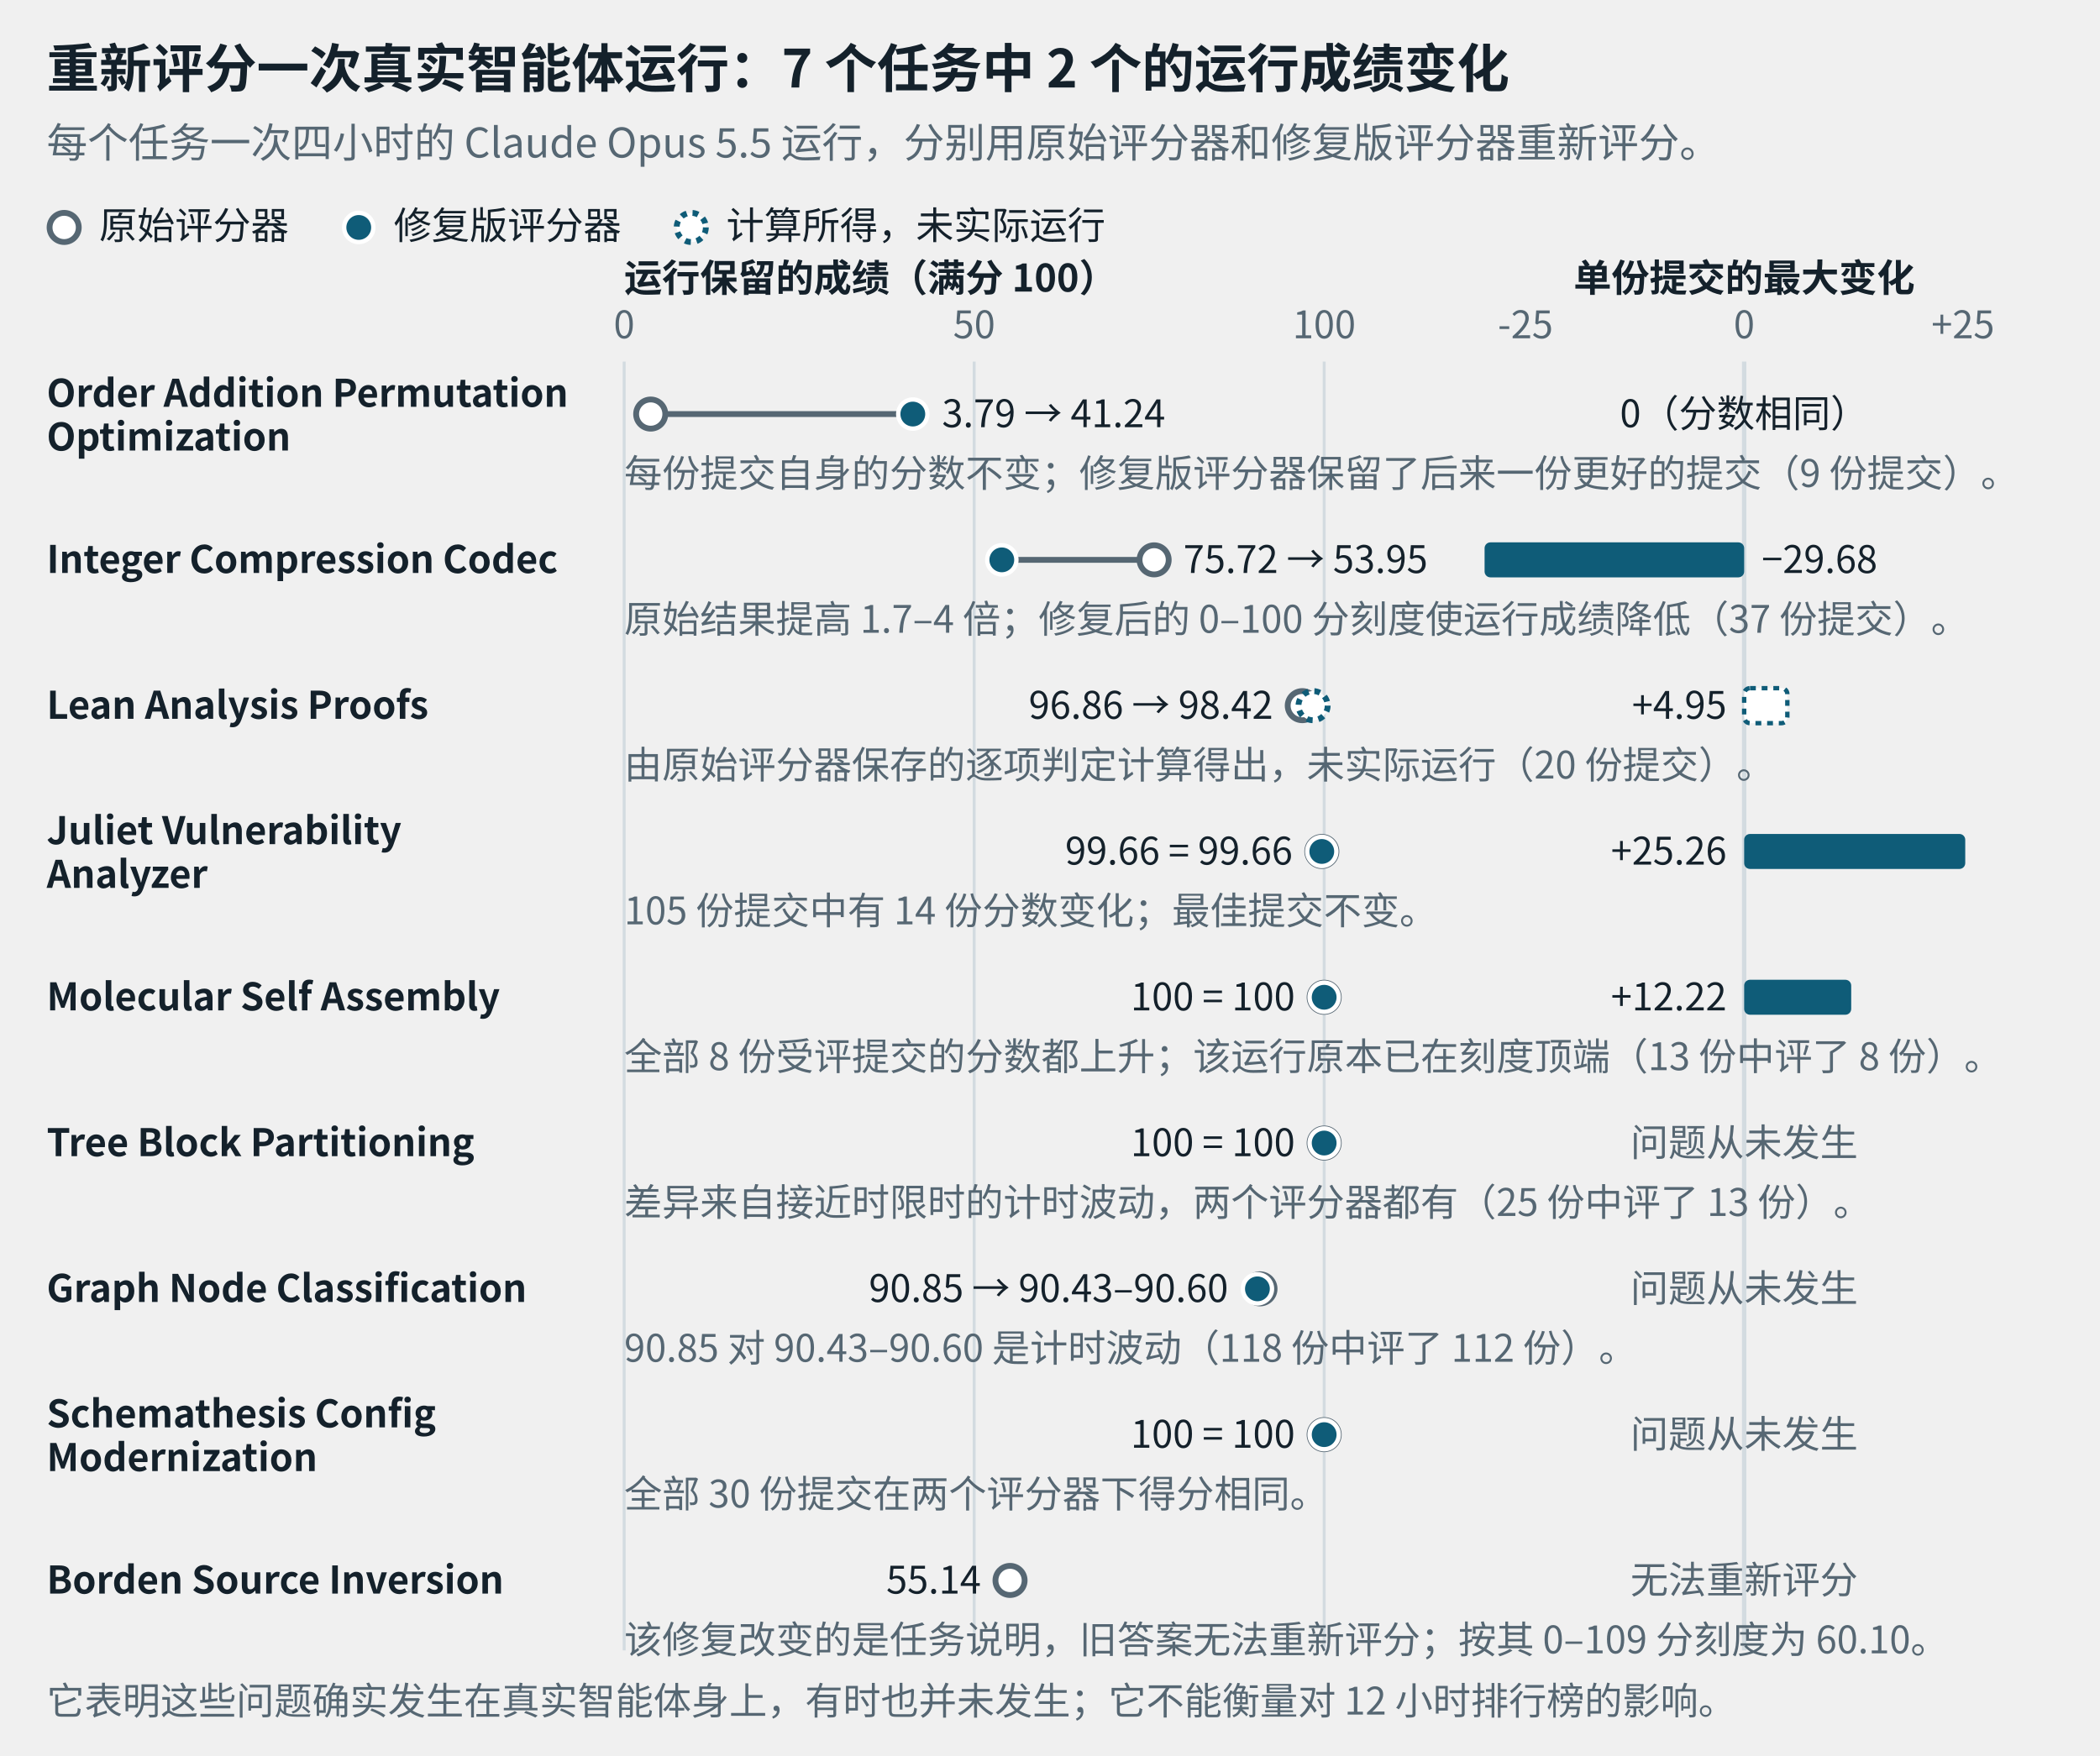
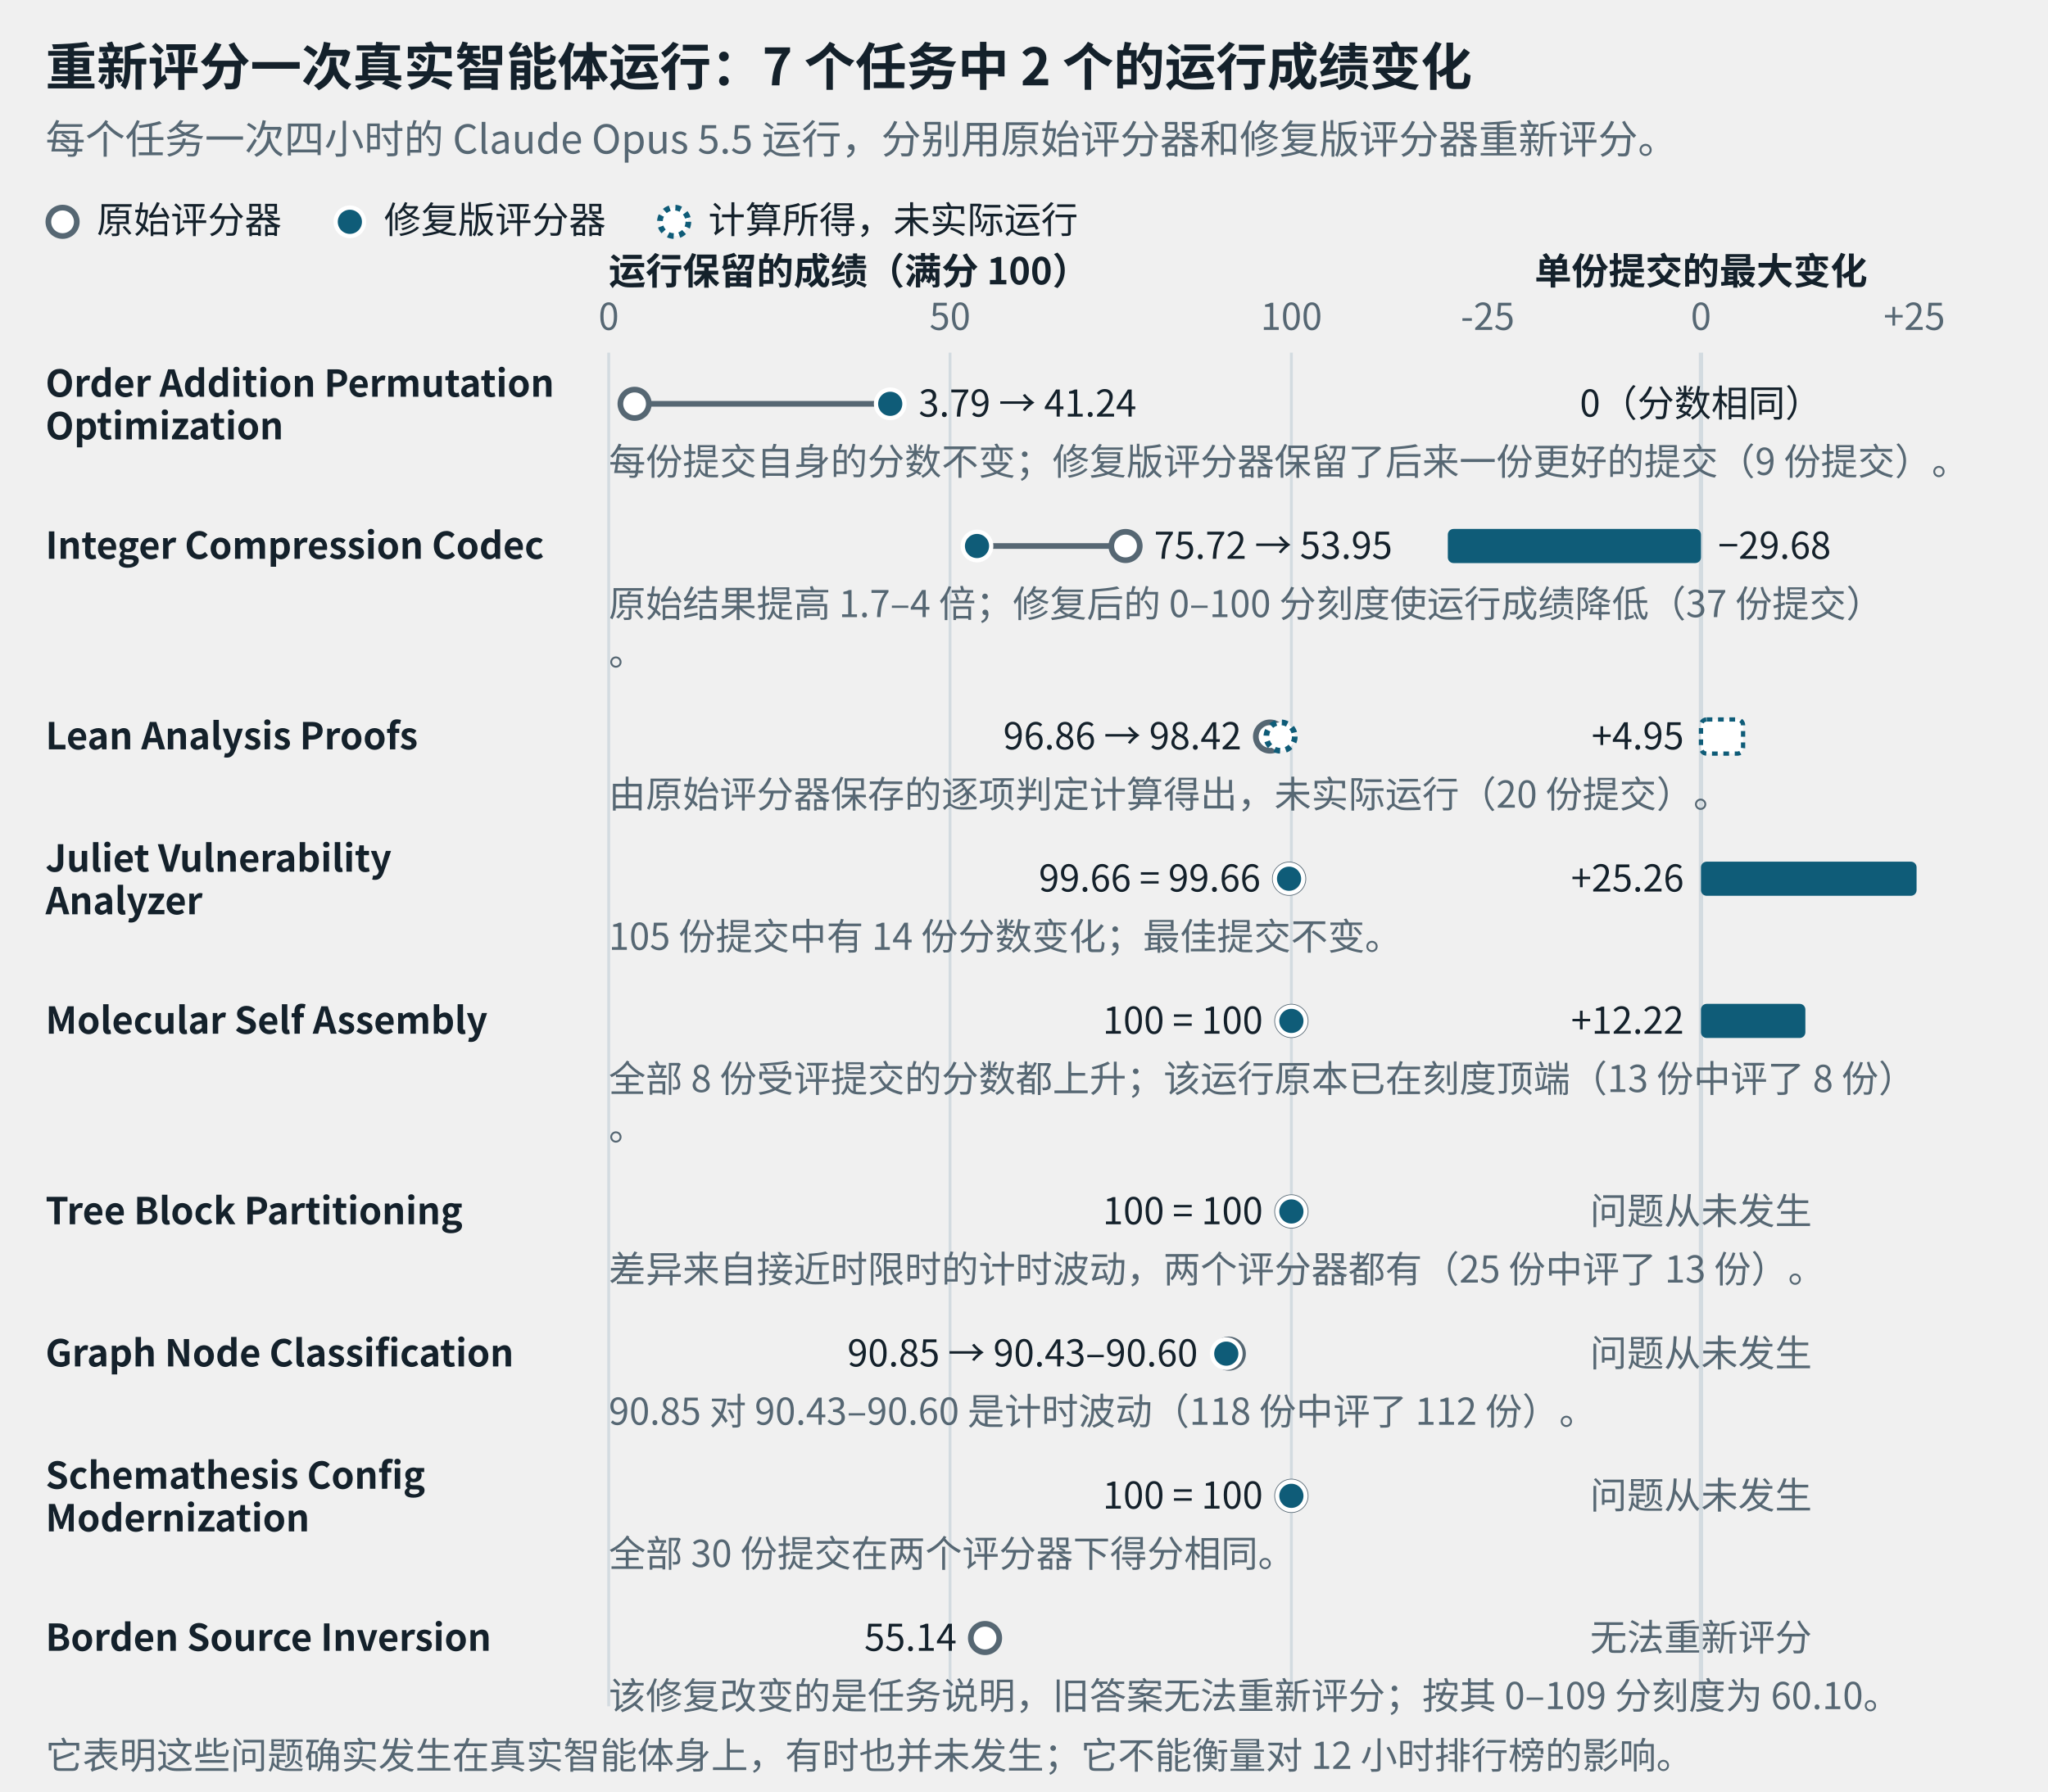
- <svg xmlns="http://www.w3.org/2000/svg" viewBox="0 0 720 602" role="img">
+ <svg xmlns="http://www.w3.org/2000/svg" viewBox="0 0 720 630" role="img">
  <style>
  .ink{fill:#14212b} .muted{fill:#566773} .rule{stroke:#d3dbe0} .bg{fill:#ffffff}
  .good{fill:#2c7a57} .bad{fill:#ad3528} .warn{fill:#9a6510} .acc{fill:#0f5c78}
  .accS{stroke:#0f5c78} .inkS{stroke:#14212b} .warnS{stroke:#9a6510} .mutedS{stroke:#566773}
  .accBg{fill:#e3eff4} .ioRing{stroke:#ffffff} .ioBand{fill:#eef2f4}
  text{font-family:"IBM Plex Sans","Noto Sans SC","Noto Sans CJK SC","PingFang SC","Microsoft YaHei",system-ui,-apple-system,"Segoe UI",sans-serif}
  @media (prefers-color-scheme: dark){
    .ink{fill:#e2e9ed} .muted{fill:#95a6b1} .rule{stroke:#2a3843} .bg{fill:#152029}
    .good{fill:#6cc79a} .bad{fill:#f08a7c} .warn{fill:#e0a64a} .acc{fill:#6cb6d3}
    .accS{stroke:#6cb6d3} .inkS{stroke:#e2e9ed} .warnS{stroke:#e0a64a} .mutedS{stroke:#95a6b1}
    .accBg{fill:#16303c} .ioRing{stroke:#152029} .ioBand{fill:#1c2a34}
  }
</style>
  <text x="16" y="30" class="ink" font-size="18" text-anchor="start" font-weight="700">重新评分一次真实智能体运行：7 个任务中 2 个的运行成绩变化</text>
  <text x="16" y="54" class="muted" font-size="14" text-anchor="start" font-weight="400">每个任务一次四小时的 Claude Opus 5.5 运行，分别用原始评分器和修复版评分器重新评分。</text>
  <circle cx="22" cy="78" r="5" class="bg mutedS" stroke-width="2" />
  <text x="34" y="82" class="ink" font-size="13" text-anchor="start" font-weight="400">原始评分器</text>
  <circle cx="123" cy="78" r="5" class="acc ioRing" stroke-width="1.5" />
  <text x="135" y="82" class="ink" font-size="13" text-anchor="start" font-weight="400">修复版评分器</text>
  <circle cx="237" cy="78" r="5" class="bg accS" stroke-width="2" stroke-dasharray="2 2" />
  <text x="249" y="82" class="ink" font-size="13" text-anchor="start" font-weight="400">计算所得，未实际运行</text>
  <text x="214" y="100" class="ink" font-size="13" text-anchor="start" font-weight="600">运行保留的成绩（满分 100）</text>
  <text x="598" y="100" class="ink" font-size="13" text-anchor="middle" font-weight="600">单份提交的最大变化</text>
  <text x="214" y="116" class="muted" font-size="13" text-anchor="middle" font-weight="400">0</text>
  <text x="334" y="116" class="muted" font-size="13" text-anchor="middle" font-weight="400">50</text>
  <text x="454" y="116" class="muted" font-size="13" text-anchor="middle" font-weight="400">100</text>
  <text x="523" y="116" class="muted" font-size="13" text-anchor="middle" font-weight="400">-25</text>
  <text x="598" y="116" class="muted" font-size="13" text-anchor="middle" font-weight="400">0</text>
  <text x="673" y="116" class="muted" font-size="13" text-anchor="middle" font-weight="400">+25</text>
-   <line x1="214.0" y1="124" x2="214.0" y2="566" class="rule" stroke-width="1" />
-   <line x1="334.0" y1="124" x2="334.0" y2="566" class="rule" stroke-width="1" />
-   <line x1="454.0" y1="124" x2="454.0" y2="566" class="rule" stroke-width="1" />
-   <line x1="598" y1="124" x2="598" y2="566" class="rule" stroke-width="1.5" />
+   <line x1="214.0" y1="124" x2="214.0" y2="600" class="rule" stroke-width="1" />
+   <line x1="334.0" y1="124" x2="334.0" y2="600" class="rule" stroke-width="1" />
+   <line x1="454.0" y1="124" x2="454.0" y2="600" class="rule" stroke-width="1" />
+   <line x1="598" y1="124" x2="598" y2="600" class="rule" stroke-width="1.5" />
  <text x="16" y="139.5" class="ink" font-size="13" text-anchor="start" font-weight="600">Order Addition Permutation</text>
  <text x="16" y="154.5" class="ink" font-size="13" text-anchor="start" font-weight="600">Optimization</text>
  <line x1="223.1" y1="142" x2="313.0" y2="142" class="mutedS" stroke-width="2" />
  <circle cx="223.1" cy="142" r="5" class="bg mutedS" stroke-width="2" />
  <circle cx="312.968" cy="142" r="5" class="acc ioRing" stroke-width="1.5" />
  <text x="322.968" y="146.5" class="ink" font-size="13" text-anchor="start" font-weight="400">3.79 → 41.24</text>
  <text x="598" y="146.5" class="ink" font-size="13" text-anchor="middle" font-weight="400">0（分数相同）</text>
  <text x="214" y="167" class="muted" font-size="13" text-anchor="start" font-weight="400">每份提交自身的分数不变；修复版评分器保留了后来一份更好的提交（9 份提交）。</text>
  <text x="16" y="196.5" class="ink" font-size="13" text-anchor="start" font-weight="600">Integer Compression Codec</text>
  <line x1="395.7" y1="192" x2="343.5" y2="192" class="mutedS" stroke-width="2" />
  <circle cx="395.7" cy="192" r="5" class="bg mutedS" stroke-width="2" />
  <circle cx="343.479" cy="192" r="5" class="acc ioRing" stroke-width="1.5" />
  <text x="405.733" y="196.5" class="ink" font-size="13" text-anchor="start" font-weight="400">75.72 → 53.95</text>
  <rect x="509.0" y="186" width="89.0" height="12" rx="2" class="acc" stroke-width="1.5" />
  <text x="604" y="196.5" class="ink" font-size="13" text-anchor="start" font-weight="400">−29.68</text>
-   <text x="214" y="217" class="muted" font-size="13" text-anchor="start" font-weight="400">原始结果提高 1.7–4 倍；修复后的 0–100 分刻度使运行成绩降低（37 份提交）。</text>
-   <text x="16" y="246.5" class="ink" font-size="13" text-anchor="start" font-weight="600">Lean Analysis Proofs</text>
-   <line x1="446.5" y1="242" x2="450.2" y2="242" class="mutedS" stroke-width="2" />
-   <circle cx="446.5" cy="242" r="5" class="bg mutedS" stroke-width="2" />
-   <circle cx="450.2" cy="242" r="5" class="bg accS" stroke-width="2" stroke-dasharray="2 2" />
-   <text x="436.472" y="246.5" class="ink" font-size="13" text-anchor="end" font-weight="400">96.86 → 98.42</text>
-   <rect x="598.0" y="236" width="14.8" height="12" rx="2" class="bg accS" stroke-width="1.5" stroke-dasharray="2 2" />
-   <text x="592" y="246.5" class="ink" font-size="13" text-anchor="end" font-weight="400">+4.95</text>
-   <text x="214" y="267" class="muted" font-size="13" text-anchor="start" font-weight="400">由原始评分器保存的逐项判定计算得出，未实际运行（20 份提交）。</text>
-   <text x="16" y="289.5" class="ink" font-size="13" text-anchor="start" font-weight="600">Juliet Vulnerability</text>
-   <text x="16" y="304.5" class="ink" font-size="13" text-anchor="start" font-weight="600">Analyzer</text>
-   <line x1="453.2" y1="292" x2="453.2" y2="292" class="mutedS" stroke-width="2" />
-   <circle cx="453.2" cy="292" r="5" class="bg mutedS" stroke-width="2" />
-   <circle cx="453.184" cy="292" r="5" class="acc ioRing" stroke-width="1.5" />
-   <text x="443.184" y="296.5" class="ink" font-size="13" text-anchor="end" font-weight="400">99.66 = 99.66</text>
-   <rect x="598.0" y="286" width="75.8" height="12" rx="2" class="acc" stroke-width="1.5" />
-   <text x="592" y="296.5" class="ink" font-size="13" text-anchor="end" font-weight="400">+25.26</text>
-   <text x="214" y="317" class="muted" font-size="13" text-anchor="start" font-weight="400">105 份提交中有 14 份分数变化；最佳提交不变。</text>
-   <text x="16" y="346.5" class="ink" font-size="13" text-anchor="start" font-weight="600">Molecular Self Assembly</text>
-   <line x1="454.0" y1="342" x2="454.0" y2="342" class="mutedS" stroke-width="2" />
-   <circle cx="454.0" cy="342" r="5" class="bg mutedS" stroke-width="2" />
-   <circle cx="454" cy="342" r="5" class="acc ioRing" stroke-width="1.5" />
-   <text x="444" y="346.5" class="ink" font-size="13" text-anchor="end" font-weight="400">100 = 100</text>
-   <rect x="598.0" y="336" width="36.7" height="12" rx="2" class="acc" stroke-width="1.5" />
-   <text x="592" y="346.5" class="ink" font-size="13" text-anchor="end" font-weight="400">+12.22</text>
-   <text x="214" y="367" class="muted" font-size="13" text-anchor="start" font-weight="400">全部 8 份受评提交的分数都上升；该运行原本已在刻度顶端（13 份中评了 8 份）。</text>
-   <text x="16" y="396.5" class="ink" font-size="13" text-anchor="start" font-weight="600">Tree Block Partitioning</text>
-   <line x1="454.0" y1="392" x2="454.0" y2="392" class="mutedS" stroke-width="2" />
-   <circle cx="454.0" cy="392" r="5" class="bg mutedS" stroke-width="2" />
-   <circle cx="454" cy="392" r="5" class="acc ioRing" stroke-width="1.5" />
-   <text x="444" y="396.5" class="ink" font-size="13" text-anchor="end" font-weight="400">100 = 100</text>
-   <text x="598" y="396.5" class="muted" font-size="13" text-anchor="middle" font-weight="400">问题从未发生</text>
-   <text x="214" y="417" class="muted" font-size="13" text-anchor="start" font-weight="400">差异来自接近时限时的计时波动，两个评分器都有（25 份中评了 13 份）。</text>
-   <text x="16" y="446.5" class="ink" font-size="13" text-anchor="start" font-weight="600">Graph Node Classification</text>
-   <line x1="432.0" y1="442" x2="431.1" y2="442" class="mutedS" stroke-width="2" />
-   <circle cx="432.0" cy="442" r="5" class="bg mutedS" stroke-width="2" />
-   <circle cx="431.115" cy="442" r="5" class="acc ioRing" stroke-width="1.5" />
-   <text x="421.115" y="446.5" class="ink" font-size="13" text-anchor="end" font-weight="400">90.85 → 90.43–90.60</text>
-   <text x="598" y="446.5" class="muted" font-size="13" text-anchor="middle" font-weight="400">问题从未发生</text>
-   <text x="214" y="467" class="muted" font-size="13" text-anchor="start" font-weight="400">90.85 对 90.43–90.60 是计时波动（118 份中评了 112 份）。</text>
-   <text x="16" y="489.5" class="ink" font-size="13" text-anchor="start" font-weight="600">Schemathesis Config</text>
-   <text x="16" y="504.5" class="ink" font-size="13" text-anchor="start" font-weight="600">Modernization</text>
-   <line x1="454.0" y1="492" x2="454.0" y2="492" class="mutedS" stroke-width="2" />
-   <circle cx="454.0" cy="492" r="5" class="bg mutedS" stroke-width="2" />
-   <circle cx="454" cy="492" r="5" class="acc ioRing" stroke-width="1.5" />
-   <text x="444" y="496.5" class="ink" font-size="13" text-anchor="end" font-weight="400">100 = 100</text>
-   <text x="598" y="496.5" class="muted" font-size="13" text-anchor="middle" font-weight="400">问题从未发生</text>
-   <text x="214" y="517" class="muted" font-size="13" text-anchor="start" font-weight="400">全部 30 份提交在两个评分器下得分相同。</text>
-   <text x="16" y="546.5" class="ink" font-size="13" text-anchor="start" font-weight="600">Borden Source Inversion</text>
-   <circle cx="346.3" cy="542" r="5" class="bg mutedS" stroke-width="2" />
-   <text x="336.337" y="546.5" class="ink" font-size="13" text-anchor="end" font-weight="400">55.14</text>
-   <text x="598" y="546.5" class="muted" font-size="13" text-anchor="middle" font-weight="400">无法重新评分</text>
-   <text x="214" y="567" class="muted" font-size="13" text-anchor="start" font-weight="400">该修复改变的是任务说明，旧答案无法重新评分；按其 0–109 分刻度为 60.10。</text>
-   <text x="16" y="588" class="muted" font-size="13" text-anchor="start" font-weight="400">它表明这些问题确实发生在真实智能体身上，有时也并未发生；它不能衡量对 12 小时排行榜的影响。</text>
+   <text x="214" y="217" class="muted" font-size="13" text-anchor="start" font-weight="400">原始结果提高 1.7–4 倍；修复后的 0–100 分刻度使运行成绩降低（37 份提交）</text>
+   <text x="214" y="234" class="muted" font-size="13" text-anchor="start" font-weight="400">。</text>
+   <text x="16" y="263.5" class="ink" font-size="13" text-anchor="start" font-weight="600">Lean Analysis Proofs</text>
+   <line x1="446.5" y1="259" x2="450.2" y2="259" class="mutedS" stroke-width="2" />
+   <circle cx="446.5" cy="259" r="5" class="bg mutedS" stroke-width="2" />
+   <circle cx="450.2" cy="259" r="5" class="bg accS" stroke-width="2" stroke-dasharray="2 2" />
+   <text x="436.472" y="263.5" class="ink" font-size="13" text-anchor="end" font-weight="400">96.86 → 98.42</text>
+   <rect x="598.0" y="253" width="14.8" height="12" rx="2" class="bg accS" stroke-width="1.5" stroke-dasharray="2 2" />
+   <text x="592" y="263.5" class="ink" font-size="13" text-anchor="end" font-weight="400">+4.95</text>
+   <text x="214" y="284" class="muted" font-size="13" text-anchor="start" font-weight="400">由原始评分器保存的逐项判定计算得出，未实际运行（20 份提交）。</text>
+   <text x="16" y="306.5" class="ink" font-size="13" text-anchor="start" font-weight="600">Juliet Vulnerability</text>
+   <text x="16" y="321.5" class="ink" font-size="13" text-anchor="start" font-weight="600">Analyzer</text>
+   <line x1="453.2" y1="309" x2="453.2" y2="309" class="mutedS" stroke-width="2" />
+   <circle cx="453.2" cy="309" r="5" class="bg mutedS" stroke-width="2" />
+   <circle cx="453.184" cy="309" r="5" class="acc ioRing" stroke-width="1.5" />
+   <text x="443.184" y="313.5" class="ink" font-size="13" text-anchor="end" font-weight="400">99.66 = 99.66</text>
+   <rect x="598.0" y="303" width="75.8" height="12" rx="2" class="acc" stroke-width="1.5" />
+   <text x="592" y="313.5" class="ink" font-size="13" text-anchor="end" font-weight="400">+25.26</text>
+   <text x="214" y="334" class="muted" font-size="13" text-anchor="start" font-weight="400">105 份提交中有 14 份分数变化；最佳提交不变。</text>
+   <text x="16" y="363.5" class="ink" font-size="13" text-anchor="start" font-weight="600">Molecular Self Assembly</text>
+   <line x1="454.0" y1="359" x2="454.0" y2="359" class="mutedS" stroke-width="2" />
+   <circle cx="454.0" cy="359" r="5" class="bg mutedS" stroke-width="2" />
+   <circle cx="454" cy="359" r="5" class="acc ioRing" stroke-width="1.5" />
+   <text x="444" y="363.5" class="ink" font-size="13" text-anchor="end" font-weight="400">100 = 100</text>
+   <rect x="598.0" y="353" width="36.7" height="12" rx="2" class="acc" stroke-width="1.5" />
+   <text x="592" y="363.5" class="ink" font-size="13" text-anchor="end" font-weight="400">+12.22</text>
+   <text x="214" y="384" class="muted" font-size="13" text-anchor="start" font-weight="400">全部 8 份受评提交的分数都上升；该运行原本已在刻度顶端（13 份中评了 8 份）</text>
+   <text x="214" y="401" class="muted" font-size="13" text-anchor="start" font-weight="400">。</text>
+   <text x="16" y="430.5" class="ink" font-size="13" text-anchor="start" font-weight="600">Tree Block Partitioning</text>
+   <line x1="454.0" y1="426" x2="454.0" y2="426" class="mutedS" stroke-width="2" />
+   <circle cx="454.0" cy="426" r="5" class="bg mutedS" stroke-width="2" />
+   <circle cx="454" cy="426" r="5" class="acc ioRing" stroke-width="1.5" />
+   <text x="444" y="430.5" class="ink" font-size="13" text-anchor="end" font-weight="400">100 = 100</text>
+   <text x="598" y="430.5" class="muted" font-size="13" text-anchor="middle" font-weight="400">问题从未发生</text>
+   <text x="214" y="451" class="muted" font-size="13" text-anchor="start" font-weight="400">差异来自接近时限时的计时波动，两个评分器都有（25 份中评了 13 份）。</text>
+   <text x="16" y="480.5" class="ink" font-size="13" text-anchor="start" font-weight="600">Graph Node Classification</text>
+   <line x1="432.0" y1="476" x2="431.1" y2="476" class="mutedS" stroke-width="2" />
+   <circle cx="432.0" cy="476" r="5" class="bg mutedS" stroke-width="2" />
+   <circle cx="431.115" cy="476" r="5" class="acc ioRing" stroke-width="1.5" />
+   <text x="421.115" y="480.5" class="ink" font-size="13" text-anchor="end" font-weight="400">90.85 → 90.43–90.60</text>
+   <text x="598" y="480.5" class="muted" font-size="13" text-anchor="middle" font-weight="400">问题从未发生</text>
+   <text x="214" y="501" class="muted" font-size="13" text-anchor="start" font-weight="400">90.85 对 90.43–90.60 是计时波动（118 份中评了 112 份）。</text>
+   <text x="16" y="523.5" class="ink" font-size="13" text-anchor="start" font-weight="600">Schemathesis Config</text>
+   <text x="16" y="538.5" class="ink" font-size="13" text-anchor="start" font-weight="600">Modernization</text>
+   <line x1="454.0" y1="526" x2="454.0" y2="526" class="mutedS" stroke-width="2" />
+   <circle cx="454.0" cy="526" r="5" class="bg mutedS" stroke-width="2" />
+   <circle cx="454" cy="526" r="5" class="acc ioRing" stroke-width="1.5" />
+   <text x="444" y="530.5" class="ink" font-size="13" text-anchor="end" font-weight="400">100 = 100</text>
+   <text x="598" y="530.5" class="muted" font-size="13" text-anchor="middle" font-weight="400">问题从未发生</text>
+   <text x="214" y="551" class="muted" font-size="13" text-anchor="start" font-weight="400">全部 30 份提交在两个评分器下得分相同。</text>
+   <text x="16" y="580.5" class="ink" font-size="13" text-anchor="start" font-weight="600">Borden Source Inversion</text>
+   <circle cx="346.3" cy="576" r="5" class="bg mutedS" stroke-width="2" />
+   <text x="336.337" y="580.5" class="ink" font-size="13" text-anchor="end" font-weight="400">55.14</text>
+   <text x="598" y="580.5" class="muted" font-size="13" text-anchor="middle" font-weight="400">无法重新评分</text>
+   <text x="214" y="601" class="muted" font-size="13" text-anchor="start" font-weight="400">该修复改变的是任务说明，旧答案无法重新评分；按其 0–109 分刻度为 60.10。</text>
+   <text x="16" y="622" class="muted" font-size="13" text-anchor="start" font-weight="400">它表明这些问题确实发生在真实智能体身上，有时也并未发生；它不能衡量对 12 小时排行榜的影响。</text>
</svg>
